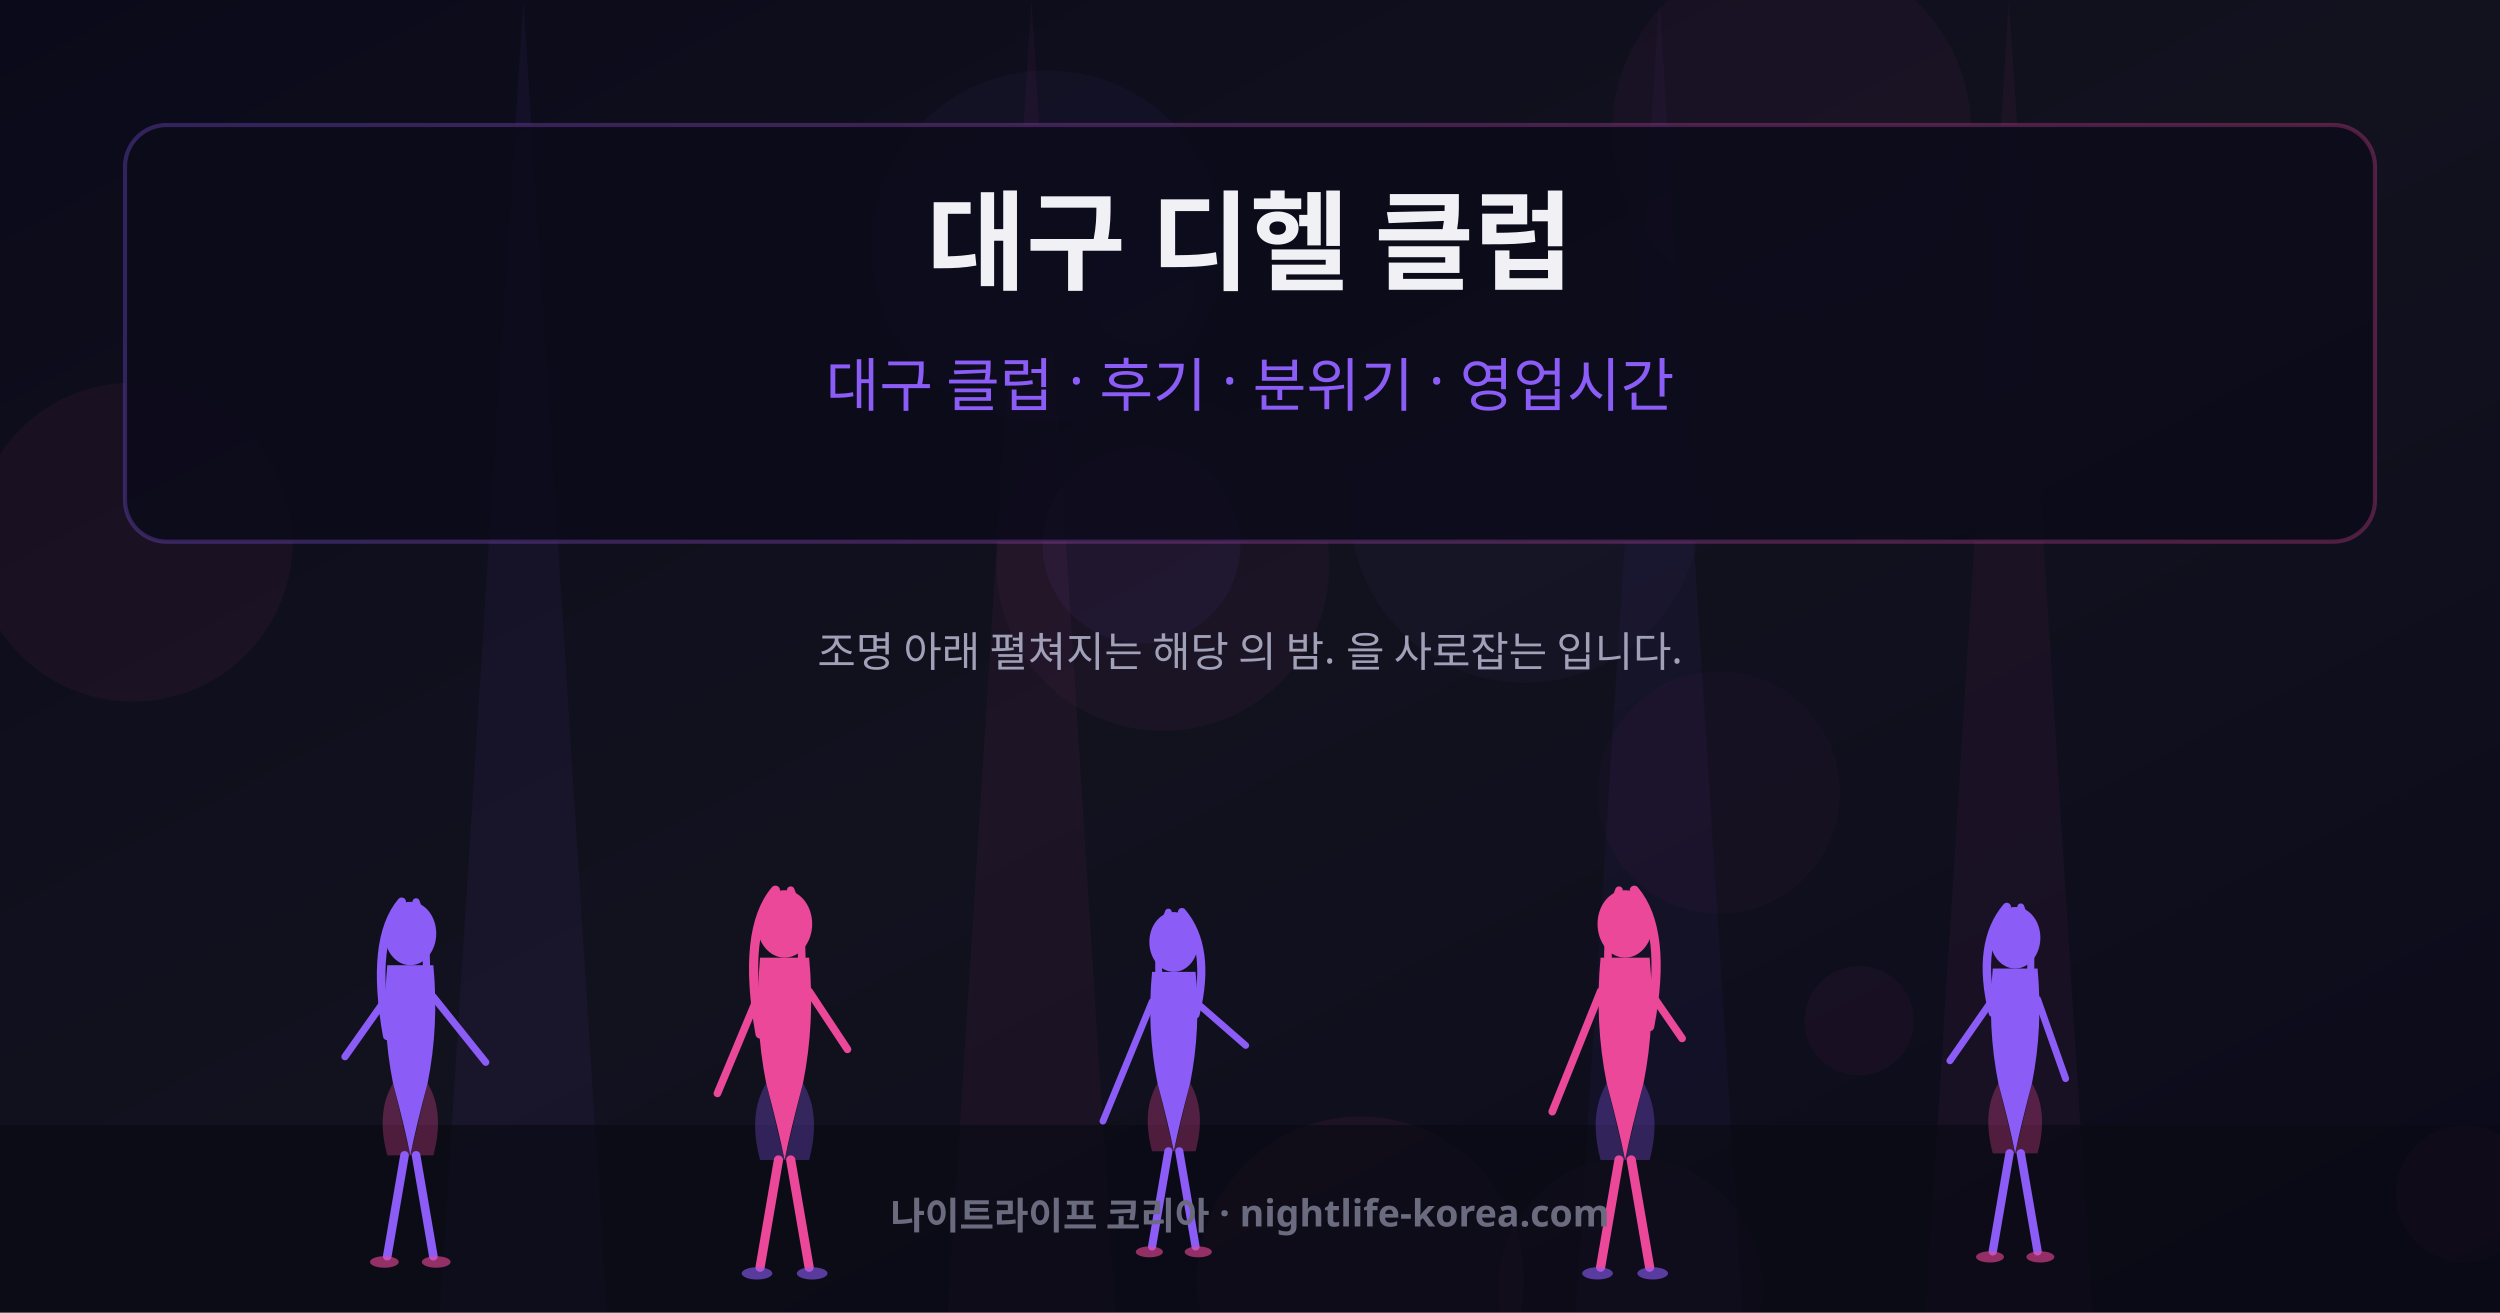
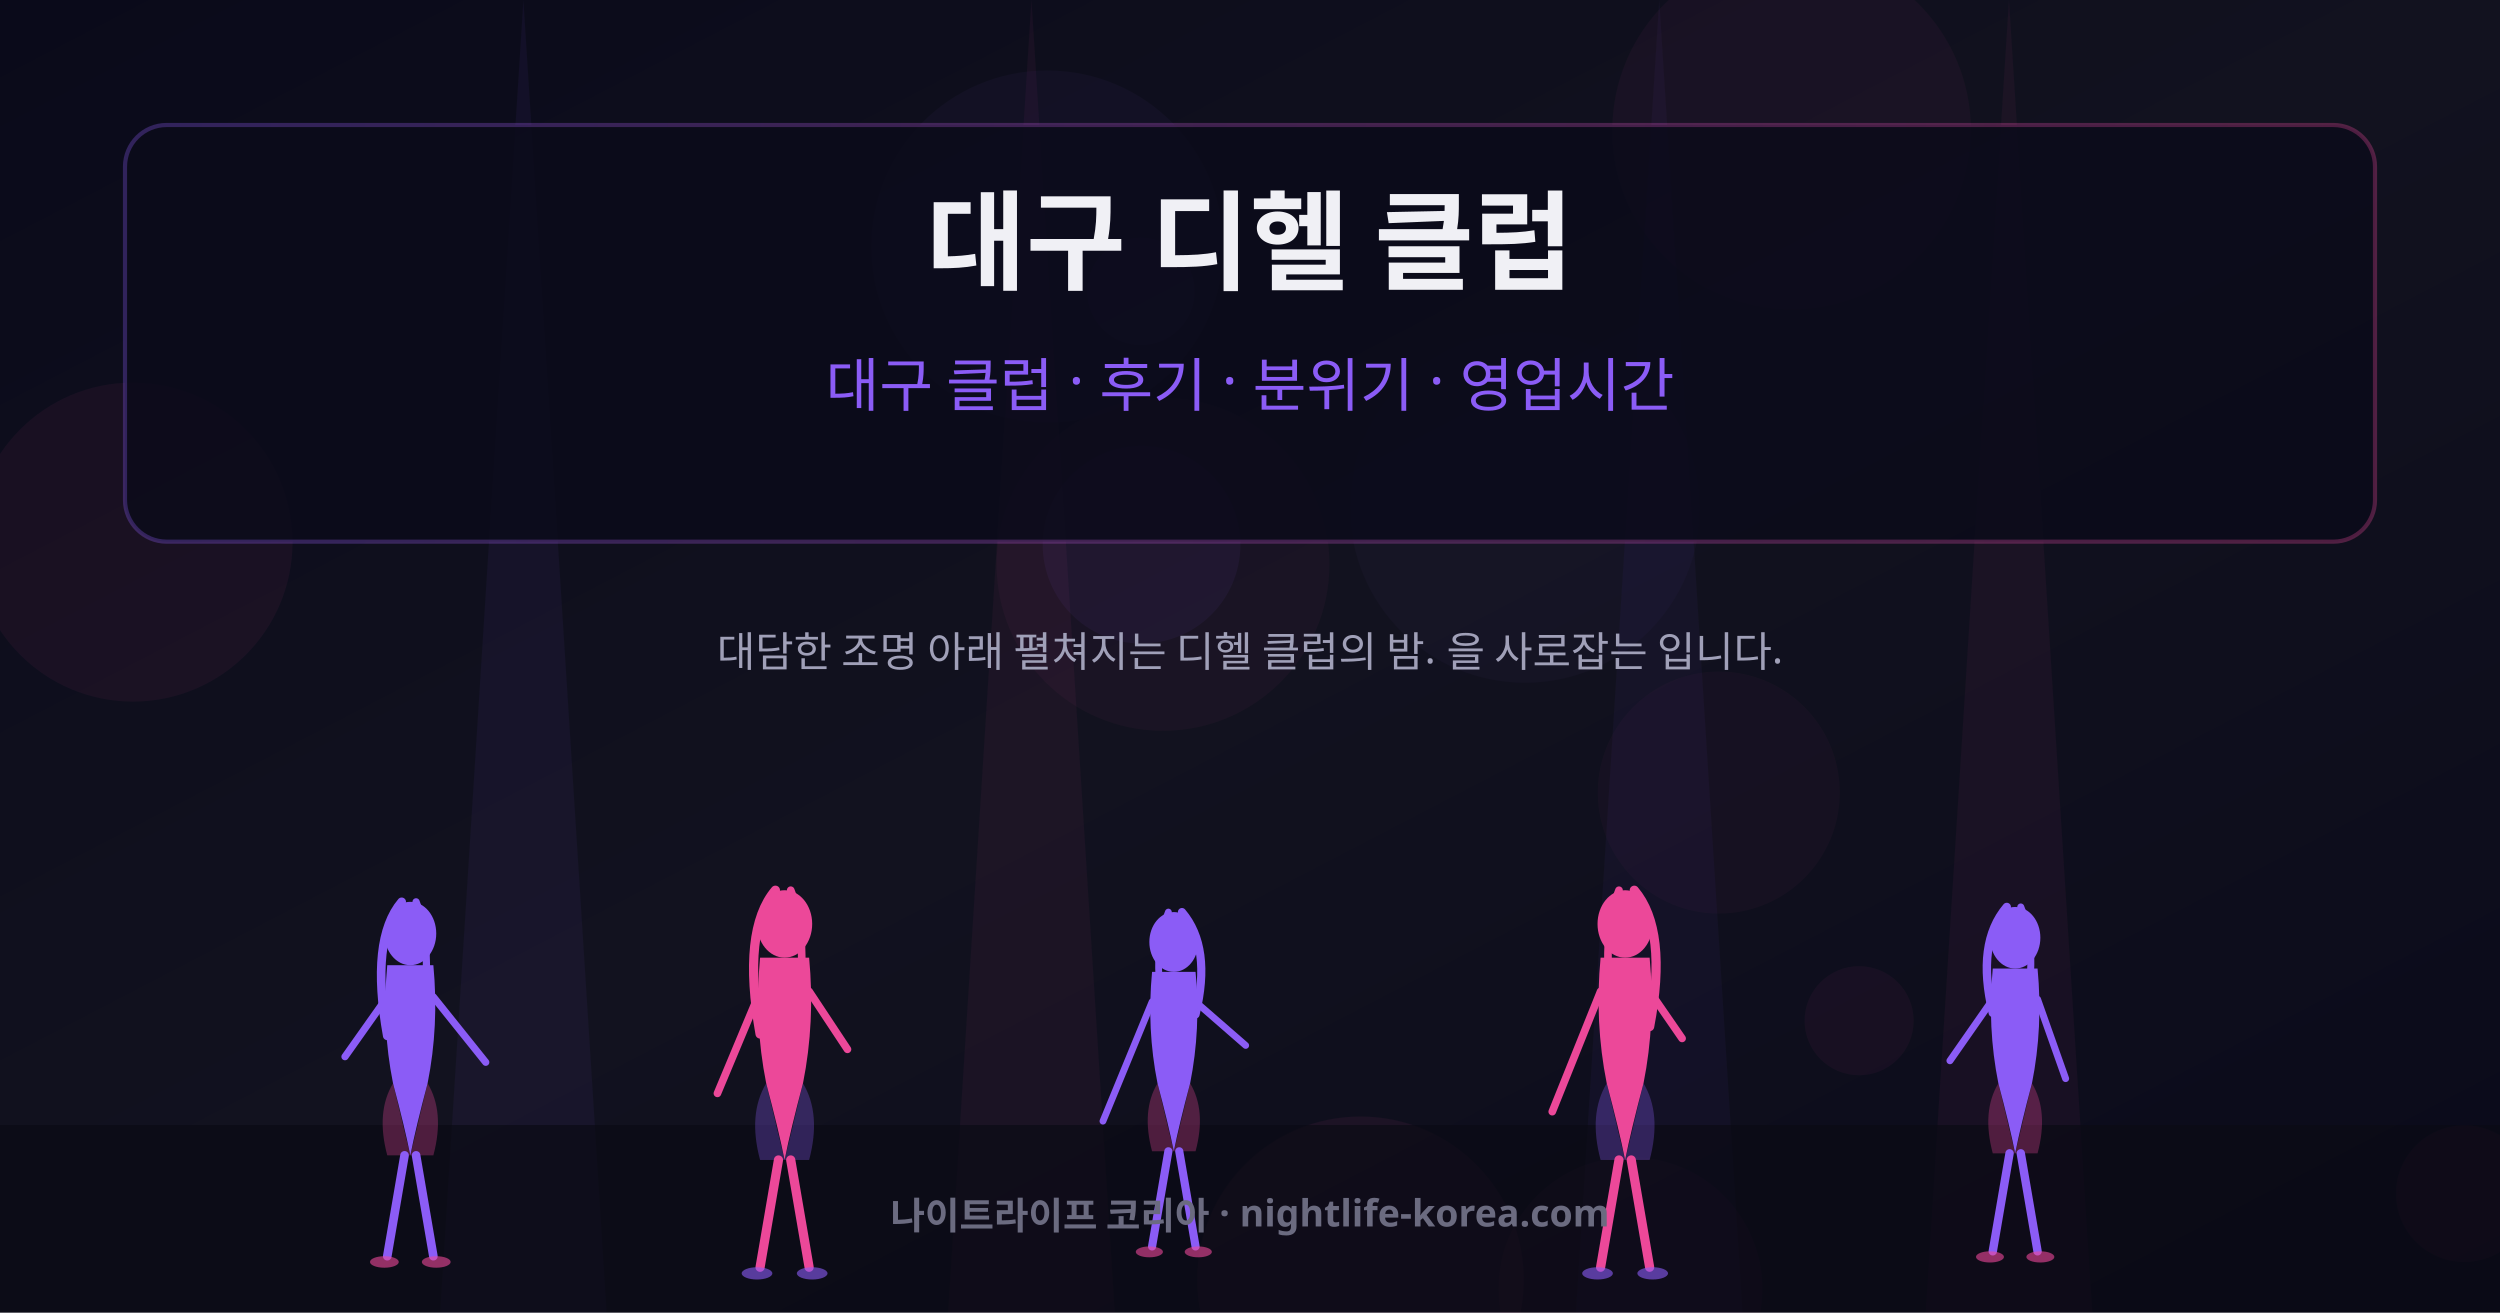
<svg xmlns="http://www.w3.org/2000/svg" viewBox="0 0 1200 630" width="1200" height="630">
  <defs>
    <linearGradient id="ogbg" x1="0%" y1="0%" x2="100%" y2="100%">
      <stop offset="0%" style="stop-color:#0a0a1a" />
      <stop offset="50%" style="stop-color:#12121f" />
      <stop offset="100%" style="stop-color:#0a0a1a" />
    </linearGradient>
    <linearGradient id="ogtxt" x1="0%" y1="0%" x2="100%" y2="0%">
      <stop offset="0%" style="stop-color:#8b5cf6" />
      <stop offset="100%" style="stop-color:#ec4899" />
    </linearGradient>
  </defs>
  <rect width="1200" height="630" fill="url(#ogbg)" />
  <polygon points="251.235,0 211.235,630 291.235,630" fill="#8b5cf6" opacity="0.056" />
  <polygon points="495.096,0 455.096,630 535.096,630" fill="#ec4899" opacity="0.052" />
  <polygon points="796.433,0 756.433,630 836.433,630" fill="#8b5cf6" opacity="0.044" />
  <polygon points="964.302,0 924.302,630 1004.302,630" fill="#ec4899" opacity="0.051" />
  <circle cx="547.642" cy="139.87" r="25.883" fill="#8b5cf6" opacity="0.079" />
  <circle cx="653.042" cy="614.311" r="78.387" fill="#ec4899" opacity="0.064" />
  <circle cx="892.377" cy="489.946" r="26.178" fill="#ec4899" opacity="0.047" />
  <circle cx="558.243" cy="270.902" r="79.875" fill="#ec4899" opacity="0.041" />
  <circle cx="732.009" cy="243.707" r="84.008" fill="#8b5cf6" opacity="0.03" />
  <circle cx="782.627" cy="618.697" r="63.344" fill="#ec4899" opacity="0.047" />
  <circle cx="502.662" cy="118.34" r="84.516" fill="#8b5cf6" opacity="0.038" />
  <circle cx="1182.88" cy="572.96" r="32.795" fill="#ec4899" opacity="0.07" />
  <circle cx="859.969" cy="62.627" r="86.071" fill="#ec4899" opacity="0.045" />
  <circle cx="825.032" cy="380.429" r="58.075" fill="#ec4899" opacity="0.032" />
  <circle cx="63.849" cy="260.205" r="76.559" fill="#ec4899" opacity="0.055" />
  <circle cx="547.948" cy="261.439" r="47.448" fill="#8b5cf6" opacity="0.061" />
  <rect x="0" y="540" width="1200" height="90" fill="#0a0a14" opacity="0.7" />
  <g transform="translate(196.9491,520) scale(1.382922)">
    <ellipse cx="0" cy="-52" rx="9" ry="11" fill="#8b5cf6" />
    <path d="M-3,-63 Q-14,-50 -8,-16.49" stroke="#8b5cf6" stroke-width="3" fill="none" stroke-linecap="round" />
    <path d="M2,-63 Q8,-48 4,-19.49" stroke="#8b5cf6" stroke-width="2.5" fill="none" stroke-linecap="round" />
    <path d="M-8,-41 Q-10,-20 -6,0 Q-2,15 0,25 Q2,15 6,0 Q10,-20 8,-41 Z" fill="#8b5cf6" />
    <path d="M-6,0 Q-12,10 -8,25 L0,25 Z" fill="#ec4899" opacity="0.3" />
    <path d="M6,0 Q12,10 8,25 L0,25 Z" fill="#ec4899" opacity="0.3" />
    <line x1="-2" y1="25" x2="-8" y2="60" stroke="#8b5cf6" stroke-width="3" stroke-linecap="round" />
    <line x1="2" y1="25" x2="8" y2="60" stroke="#8b5cf6" stroke-width="3" stroke-linecap="round" />
    <ellipse cx="-9" cy="62" rx="5" ry="2" fill="#ec4899" opacity="0.6" />
    <ellipse cx="9" cy="62" rx="5" ry="2" fill="#ec4899" opacity="0.6" />
    <line x1="-8" y1="-30" x2="-22.676" y2="-9.251" stroke="#8b5cf6" stroke-width="2.5" stroke-linecap="round" />
    <line x1="8" y1="-30" x2="26.181" y2="-7.312" stroke="#8b5cf6" stroke-width="2.5" stroke-linecap="round" />
  </g>
  <g transform="translate(376.6041,520) scale(1.471326)">
    <ellipse cx="0" cy="-52" rx="9" ry="11" fill="#ec4899" />
    <path d="M-3,-63 Q-14,-50 -8,-16.101" stroke="#ec4899" stroke-width="3" fill="none" stroke-linecap="round" />
    <path d="M2,-63 Q8,-48 4,-19.101" stroke="#ec4899" stroke-width="2.5" fill="none" stroke-linecap="round" />
    <path d="M-8,-41 Q-10,-20 -6,0 Q-2,15 0,25 Q2,15 6,0 Q10,-20 8,-41 Z" fill="#ec4899" />
    <path d="M-6,0 Q-12,10 -8,25 L0,25 Z" fill="#8b5cf6" opacity="0.3" />
    <path d="M6,0 Q12,10 8,25 L0,25 Z" fill="#8b5cf6" opacity="0.3" />
    <line x1="-2" y1="25" x2="-8" y2="60" stroke="#ec4899" stroke-width="3" stroke-linecap="round" />
    <line x1="2" y1="25" x2="8" y2="60" stroke="#ec4899" stroke-width="3" stroke-linecap="round" />
    <ellipse cx="-9" cy="62" rx="5" ry="2" fill="#8b5cf6" opacity="0.6" />
    <ellipse cx="9" cy="62" rx="5" ry="2" fill="#8b5cf6" opacity="0.6" />
    <line x1="-8" y1="-30" x2="-21.91" y2="3.27" stroke="#ec4899" stroke-width="2.5" stroke-linecap="round" />
    <line x1="8" y1="-30" x2="20.509" y2="-11.097" stroke="#ec4899" stroke-width="2.5" stroke-linecap="round" />
  </g>
  <g transform="translate(563.4309,520) scale(1.304856)">
    <ellipse cx="0" cy="-52" rx="9" ry="11" fill="#8b5cf6" />
    <path d="M3,-63 Q14,-50 8,-25.354" stroke="#8b5cf6" stroke-width="3" fill="none" stroke-linecap="round" />
    <path d="M-2,-63 Q-8,-48 -4,-28.354" stroke="#8b5cf6" stroke-width="2.5" fill="none" stroke-linecap="round" />
    <path d="M-8,-41 Q-10,-20 -6,0 Q-2,15 0,25 Q2,15 6,0 Q10,-20 8,-41 Z" fill="#8b5cf6" />
    <path d="M-6,0 Q-12,10 -8,25 L0,25 Z" fill="#ec4899" opacity="0.3" />
    <path d="M6,0 Q12,10 8,25 L0,25 Z" fill="#ec4899" opacity="0.3" />
    <line x1="-2" y1="25" x2="-8" y2="60" stroke="#8b5cf6" stroke-width="3" stroke-linecap="round" />
    <line x1="2" y1="25" x2="8" y2="60" stroke="#8b5cf6" stroke-width="3" stroke-linecap="round" />
    <ellipse cx="-9" cy="62" rx="5" ry="2" fill="#ec4899" opacity="0.6" />
    <ellipse cx="9" cy="62" rx="5" ry="2" fill="#ec4899" opacity="0.6" />
    <line x1="-8" y1="-30" x2="-26.067" y2="13.916" stroke="#8b5cf6" stroke-width="2.5" stroke-linecap="round" />
    <line x1="8" y1="-30" x2="26.441" y2="-13.938" stroke="#8b5cf6" stroke-width="2.5" stroke-linecap="round" />
  </g>
  <g transform="translate(780.055,520) scale(1.471162)">
    <ellipse cx="0" cy="-52" rx="9" ry="11" fill="#ec4899" />
    <path d="M3,-63 Q14,-50 8,-18.516" stroke="#ec4899" stroke-width="3" fill="none" stroke-linecap="round" />
    <path d="M-2,-63 Q-8,-48 -4,-21.516" stroke="#ec4899" stroke-width="2.5" fill="none" stroke-linecap="round" />
    <path d="M-8,-41 Q-10,-20 -6,0 Q-2,15 0,25 Q2,15 6,0 Q10,-20 8,-41 Z" fill="#ec4899" />
    <path d="M-6,0 Q-12,10 -8,25 L0,25 Z" fill="#8b5cf6" opacity="0.3" />
    <path d="M6,0 Q12,10 8,25 L0,25 Z" fill="#8b5cf6" opacity="0.3" />
    <line x1="-2" y1="25" x2="-8" y2="60" stroke="#ec4899" stroke-width="3" stroke-linecap="round" />
    <line x1="2" y1="25" x2="8" y2="60" stroke="#ec4899" stroke-width="3" stroke-linecap="round" />
    <ellipse cx="-9" cy="62" rx="5" ry="2" fill="#8b5cf6" opacity="0.6" />
    <ellipse cx="9" cy="62" rx="5" ry="2" fill="#8b5cf6" opacity="0.6" />
    <line x1="-8" y1="-30" x2="-23.773" y2="9.242" stroke="#ec4899" stroke-width="2.5" stroke-linecap="round" />
    <line x1="8" y1="-30" x2="18.588" y2="-14.659" stroke="#ec4899" stroke-width="2.5" stroke-linecap="round" />
  </g>
  <g transform="translate(967.2776,520) scale(1.343798)">
    <ellipse cx="0" cy="-52" rx="9" ry="11" fill="#8b5cf6" />
    <path d="M-3,-63 Q-14,-50 -8,-25.169" stroke="#8b5cf6" stroke-width="3" fill="none" stroke-linecap="round" />
    <path d="M2,-63 Q8,-48 4,-28.169" stroke="#8b5cf6" stroke-width="2.5" fill="none" stroke-linecap="round" />
    <path d="M-8,-41 Q-10,-20 -6,0 Q-2,15 0,25 Q2,15 6,0 Q10,-20 8,-41 Z" fill="#8b5cf6" />
    <path d="M-6,0 Q-12,10 -8,25 L0,25 Z" fill="#ec4899" opacity="0.3" />
    <path d="M6,0 Q12,10 8,25 L0,25 Z" fill="#ec4899" opacity="0.3" />
    <line x1="-2" y1="25" x2="-8" y2="60" stroke="#8b5cf6" stroke-width="3" stroke-linecap="round" />
    <line x1="2" y1="25" x2="8" y2="60" stroke="#8b5cf6" stroke-width="3" stroke-linecap="round" />
    <ellipse cx="-9" cy="62" rx="5" ry="2" fill="#ec4899" opacity="0.6" />
    <ellipse cx="9" cy="62" rx="5" ry="2" fill="#ec4899" opacity="0.6" />
    <line x1="-8" y1="-30" x2="-23.292" y2="-8.08" stroke="#8b5cf6" stroke-width="2.5" stroke-linecap="round" />
    <line x1="8" y1="-30" x2="18.021" y2="-1.705" stroke="#8b5cf6" stroke-width="2.5" stroke-linecap="round" />
  </g>
  <rect x="60" y="60" width="1080" height="200" rx="20" fill="#0a0a1a" opacity="0.85" />
  <rect x="60" y="60" width="1080" height="200" rx="20" fill="none" stroke="url(#ogtxt)" stroke-width="2" opacity="0.3" />
  <text x="600" y="135" text-anchor="middle" font-family="'Noto Sans KR',sans-serif" font-size="52" font-weight="800" fill="#f0f0f5">대구 디헬 클럽</text>
  <text x="600" y="195" text-anchor="middle" font-family="'Noto Sans KR',sans-serif" font-size="28" font-weight="500" fill="#8b5cf6">대구 클럽 · 후기 · 분위기 · 영업시간</text>
  <rect x="60" y="290" width="auto" height="40" rx="20" fill="#8b5cf6" opacity="0.15" />
-   <text x="600" y="320" text-anchor="middle" font-family="'Noto Sans KR',sans-serif" font-size="20" fill="#a0a0b8">조명 아래 펼쳐지는 해당 의 밤. 을 사로잡는 입니다.</text>
+   <text x="600" y="320" text-anchor="middle" font-family="'Noto Sans KR',sans-serif" font-size="20" fill="#a0a0b8">대담한 조명 아래 펼쳐지는 디헬 클럽의 밤. 을 사로잡는 입니다.</text>
  <text x="600" y="590" text-anchor="middle" font-family="'Noto Sans KR',sans-serif" font-size="18" font-weight="600" fill="#6b6b80">나이트라이프 코리아 · nightlife-korea.com</text>
</svg>
